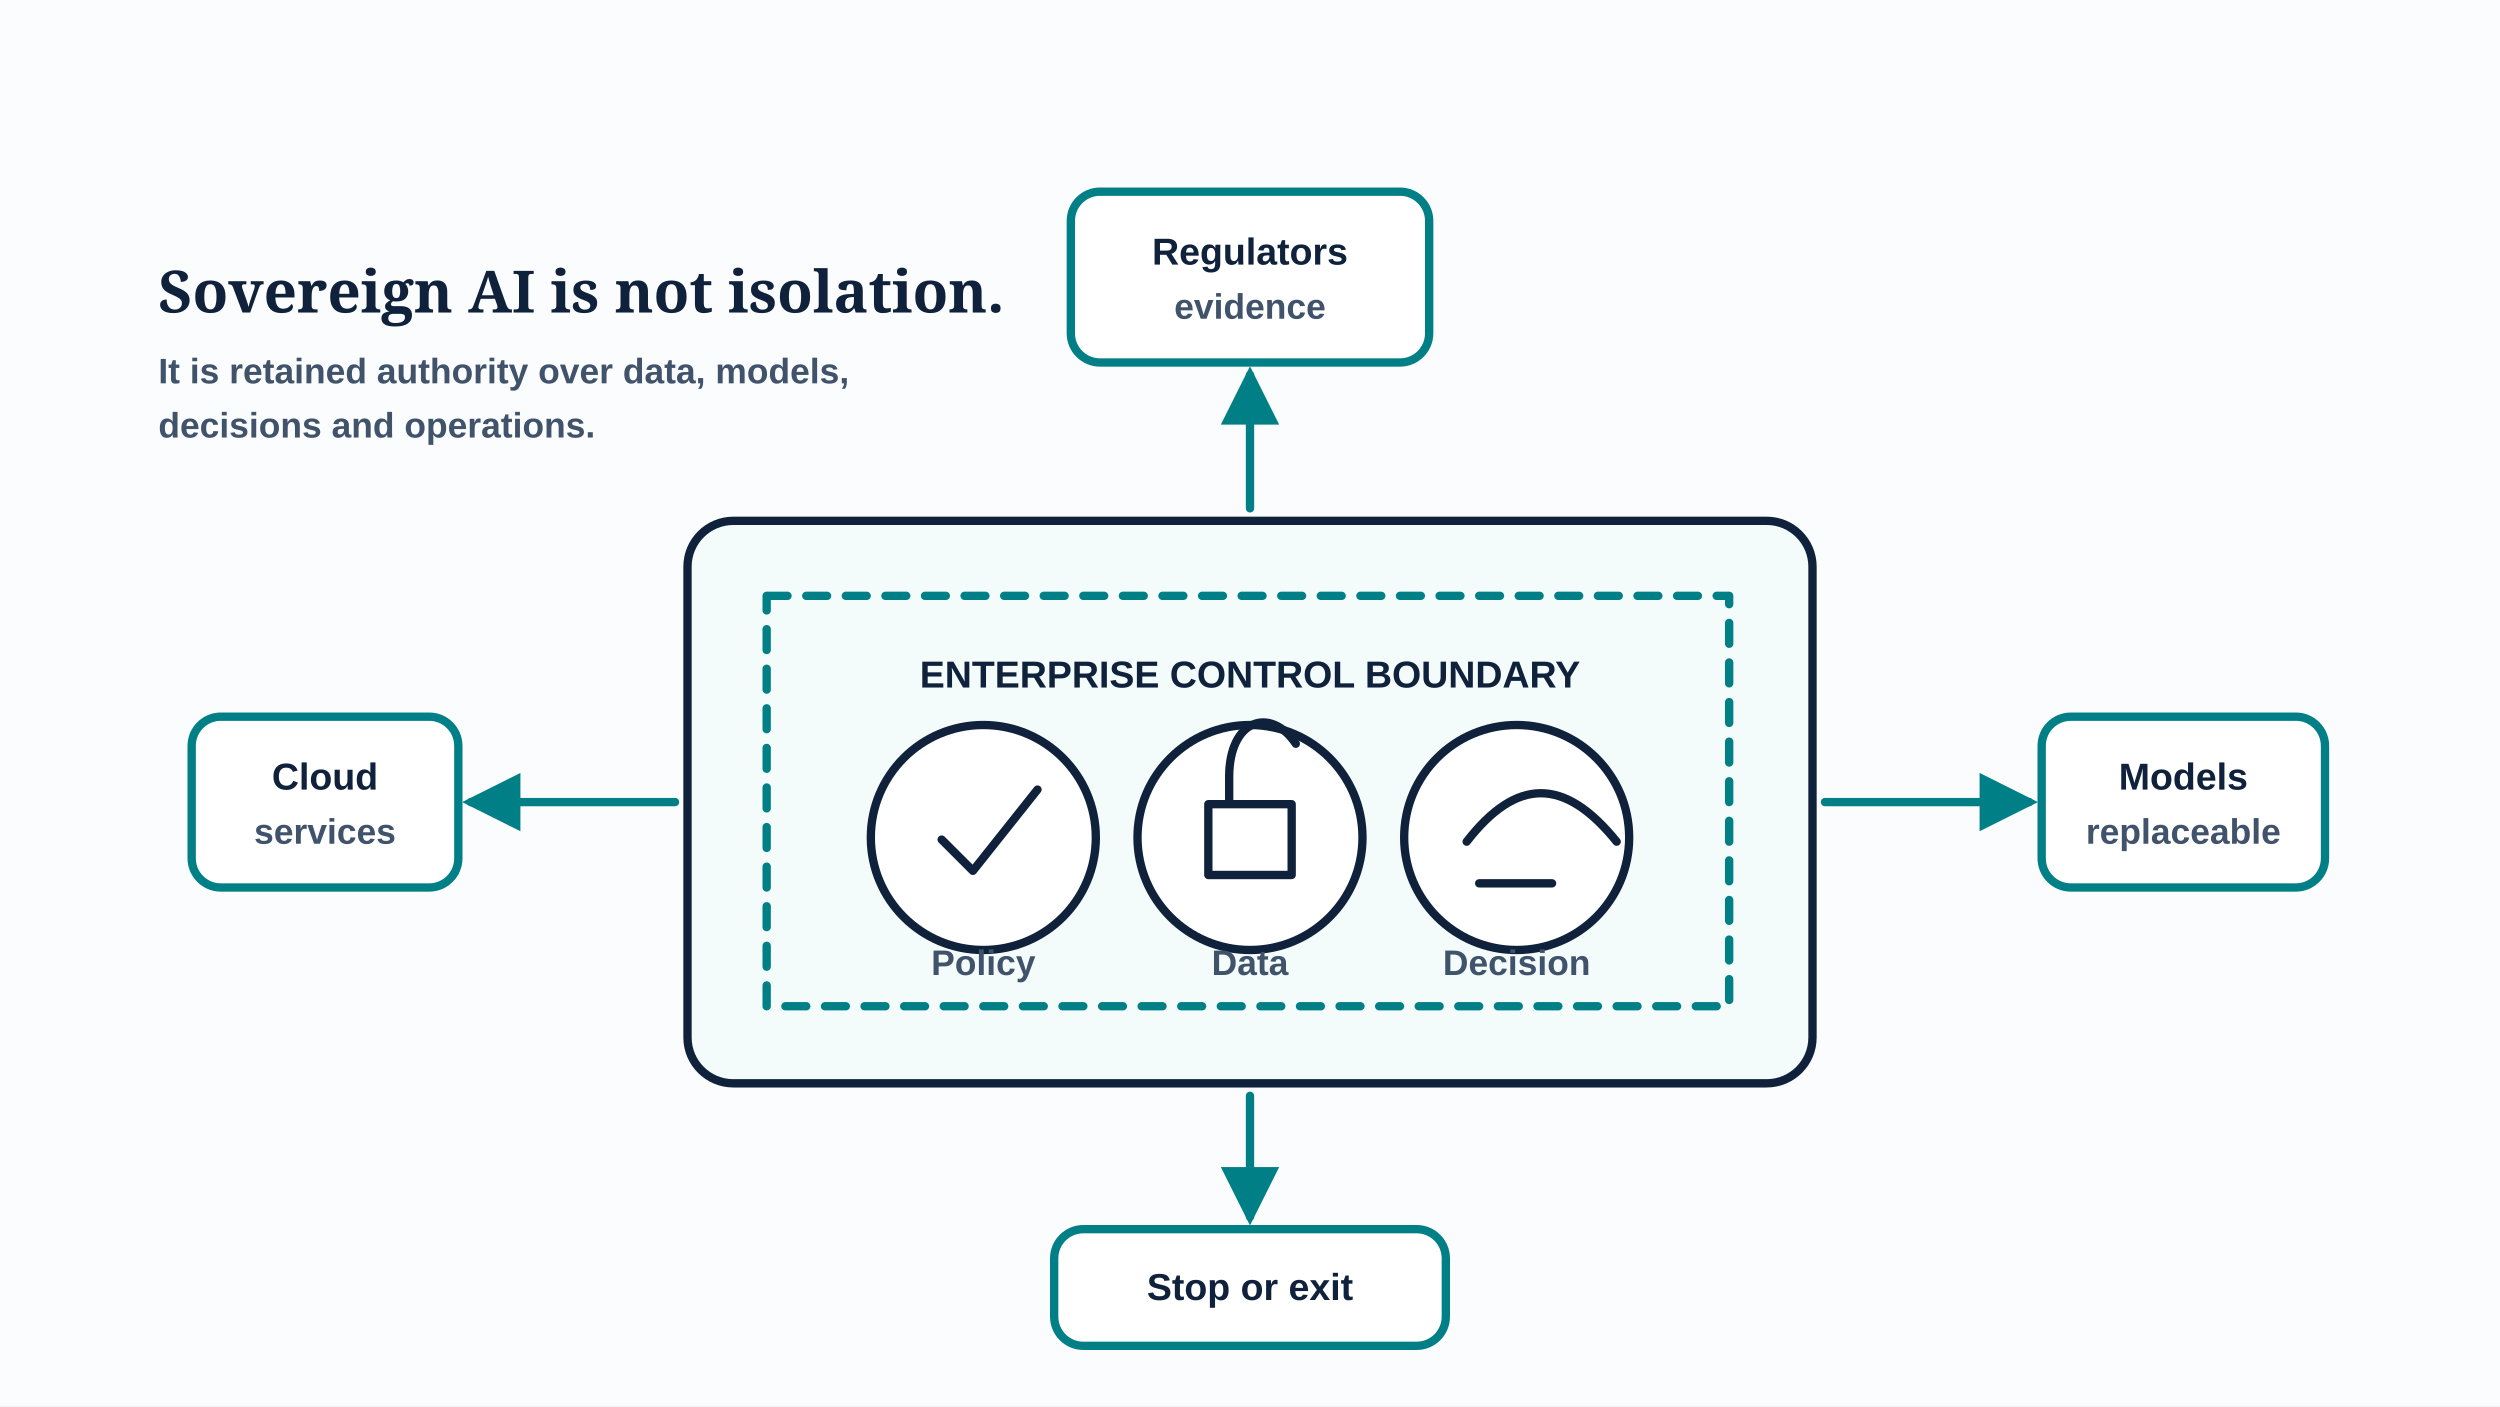
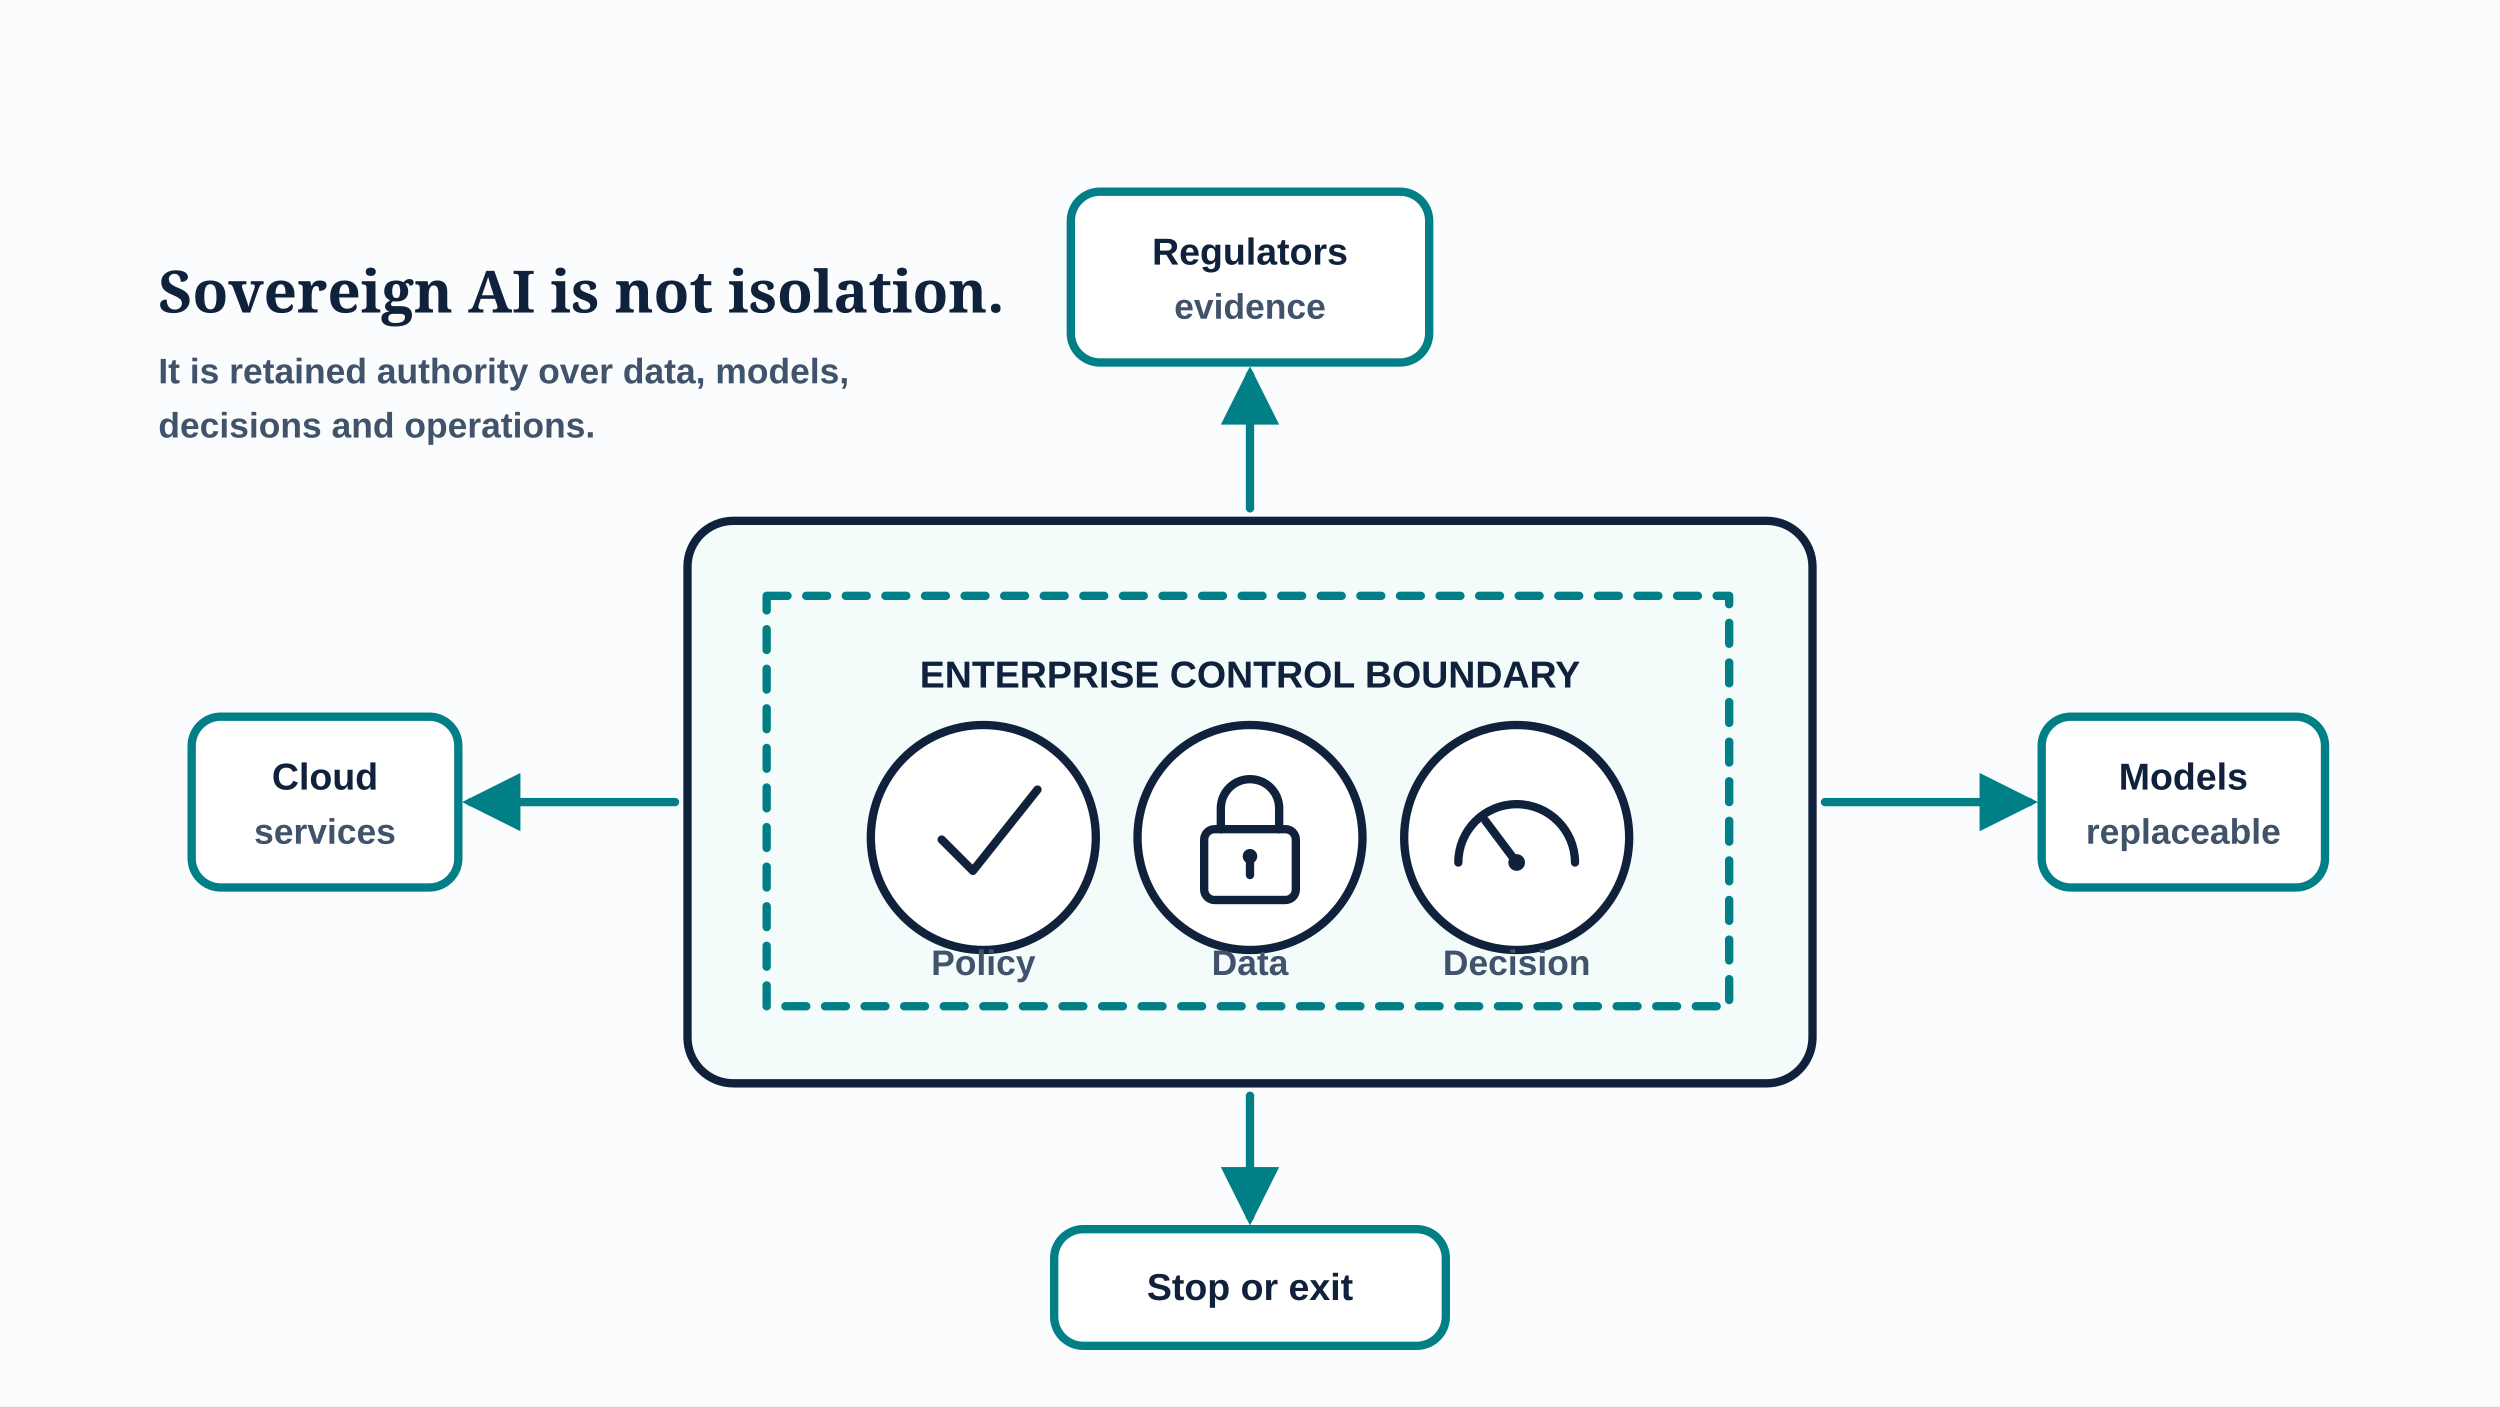
<svg xmlns="http://www.w3.org/2000/svg" width="1200" height="675" viewBox="0 0 1200 675" role="img" aria-labelledby="title desc">
  <defs>
    <style>
      .paper{fill:#fbfcfd}.ink{stroke:#10223b;stroke-width:4;stroke-linecap:round;stroke-linejoin:round;fill:none}.soft{stroke:#007f86;stroke-width:4;stroke-linecap:round;stroke-linejoin:round;fill:none}.dash{stroke-dasharray:10 9}.fill{fill:#f3fbfb;stroke:#10223b;stroke-width:4}.node{fill:#fff;stroke:#007f86;stroke-width:4}.note{font:700 28px Georgia,serif;fill:#10223b}.small{font:600 17px Arial,sans-serif;fill:#40536b}.label{font:700 18px Arial,sans-serif;fill:#10223b}
    </style>
    <marker id="arrow" viewBox="0 0 10 10" refX="8.5" refY="5" markerWidth="7" markerHeight="7" orient="auto">
      <path d="M0 0l10 5-10 5z" fill="#007f86" />
    </marker>
  </defs>
  <rect class="paper" width="1200" height="675" />
  <text x="76" y="150" class="note">Sovereign AI is not isolation.</text>
  <text x="76" y="184" class="small">It is retained authority over data, models,</text>
  <text x="76" y="210" class="small">decisions and operations.</text>
  <rect class="fill" x="330" y="250" width="540" height="270" rx="22" />
  <path class="soft dash" d="M368 286h462v197H368z" />
  <text x="600" y="330" text-anchor="middle" class="label">ENTERPRISE CONTROL BOUNDARY</text>
  <circle cx="472" cy="402" r="54" fill="#fff" stroke="#10223b" stroke-width="4" />
  <path class="ink" d="M452 403l15 15 31-39" />
  <text x="472" y="468" text-anchor="middle" class="small">Policy</text>
  <circle cx="600" cy="402" r="54" fill="#fff" stroke="#10223b" stroke-width="4" />
-   <path class="ink" d="M580 386h40v34h-40zM590 386v-13c0-28 20-34 32-16" />
+   <rect class="ink" x="578" y="398" width="44" height="34" rx="5" />
+   <path class="ink" d="M586 398v-10a14 14 0 0 1 28 0v10" />
+   <path class="ink" d="M600 413v7" />
+   <circle cx="600" cy="411" r="3.5" fill="#10223b" />
  <text x="600" y="468" text-anchor="middle" class="small">Data</text>
  <circle cx="728" cy="402" r="54" fill="#fff" stroke="#10223b" stroke-width="4" />
-   <path class="ink" d="M704 404c24-31 47-31 72 0M710 424h35" />
+   <path class="ink" d="M700 414a28 28 0 0 1 56 0" />
+   <path class="ink" d="M728 414l-15-20" />
+   <circle cx="728" cy="414" r="4" fill="#10223b" />
  <text x="728" y="468" text-anchor="middle" class="small">Decision</text>
  <path class="soft" marker-end="url(#arrow)" d="M324 385H226" />
  <path class="soft" marker-end="url(#arrow)" d="M876 385H974" />
  <path class="soft" marker-end="url(#arrow)" d="M600 244V180" />
  <path class="soft" marker-end="url(#arrow)" d="M600 526V584" />
  <rect class="node" x="92" y="344" width="128" height="82" rx="14" />
  <text x="156" y="379" text-anchor="middle" class="label">Cloud</text>
  <text x="156" y="405" text-anchor="middle" class="small">services</text>
  <rect class="node" x="980" y="344" width="136" height="82" rx="14" />
  <text x="1048" y="379" text-anchor="middle" class="label">Models</text>
  <text x="1048" y="405" text-anchor="middle" class="small">replaceable</text>
  <rect class="node" x="514" y="92" width="172" height="82" rx="14" />
  <text x="600" y="127" text-anchor="middle" class="label">Regulators</text>
  <text x="600" y="153" text-anchor="middle" class="small">evidence</text>
  <rect class="node" x="506" y="590" width="188" height="56" rx="14" />
  <text x="600" y="624" text-anchor="middle" class="label">Stop or exit</text>
</svg>
